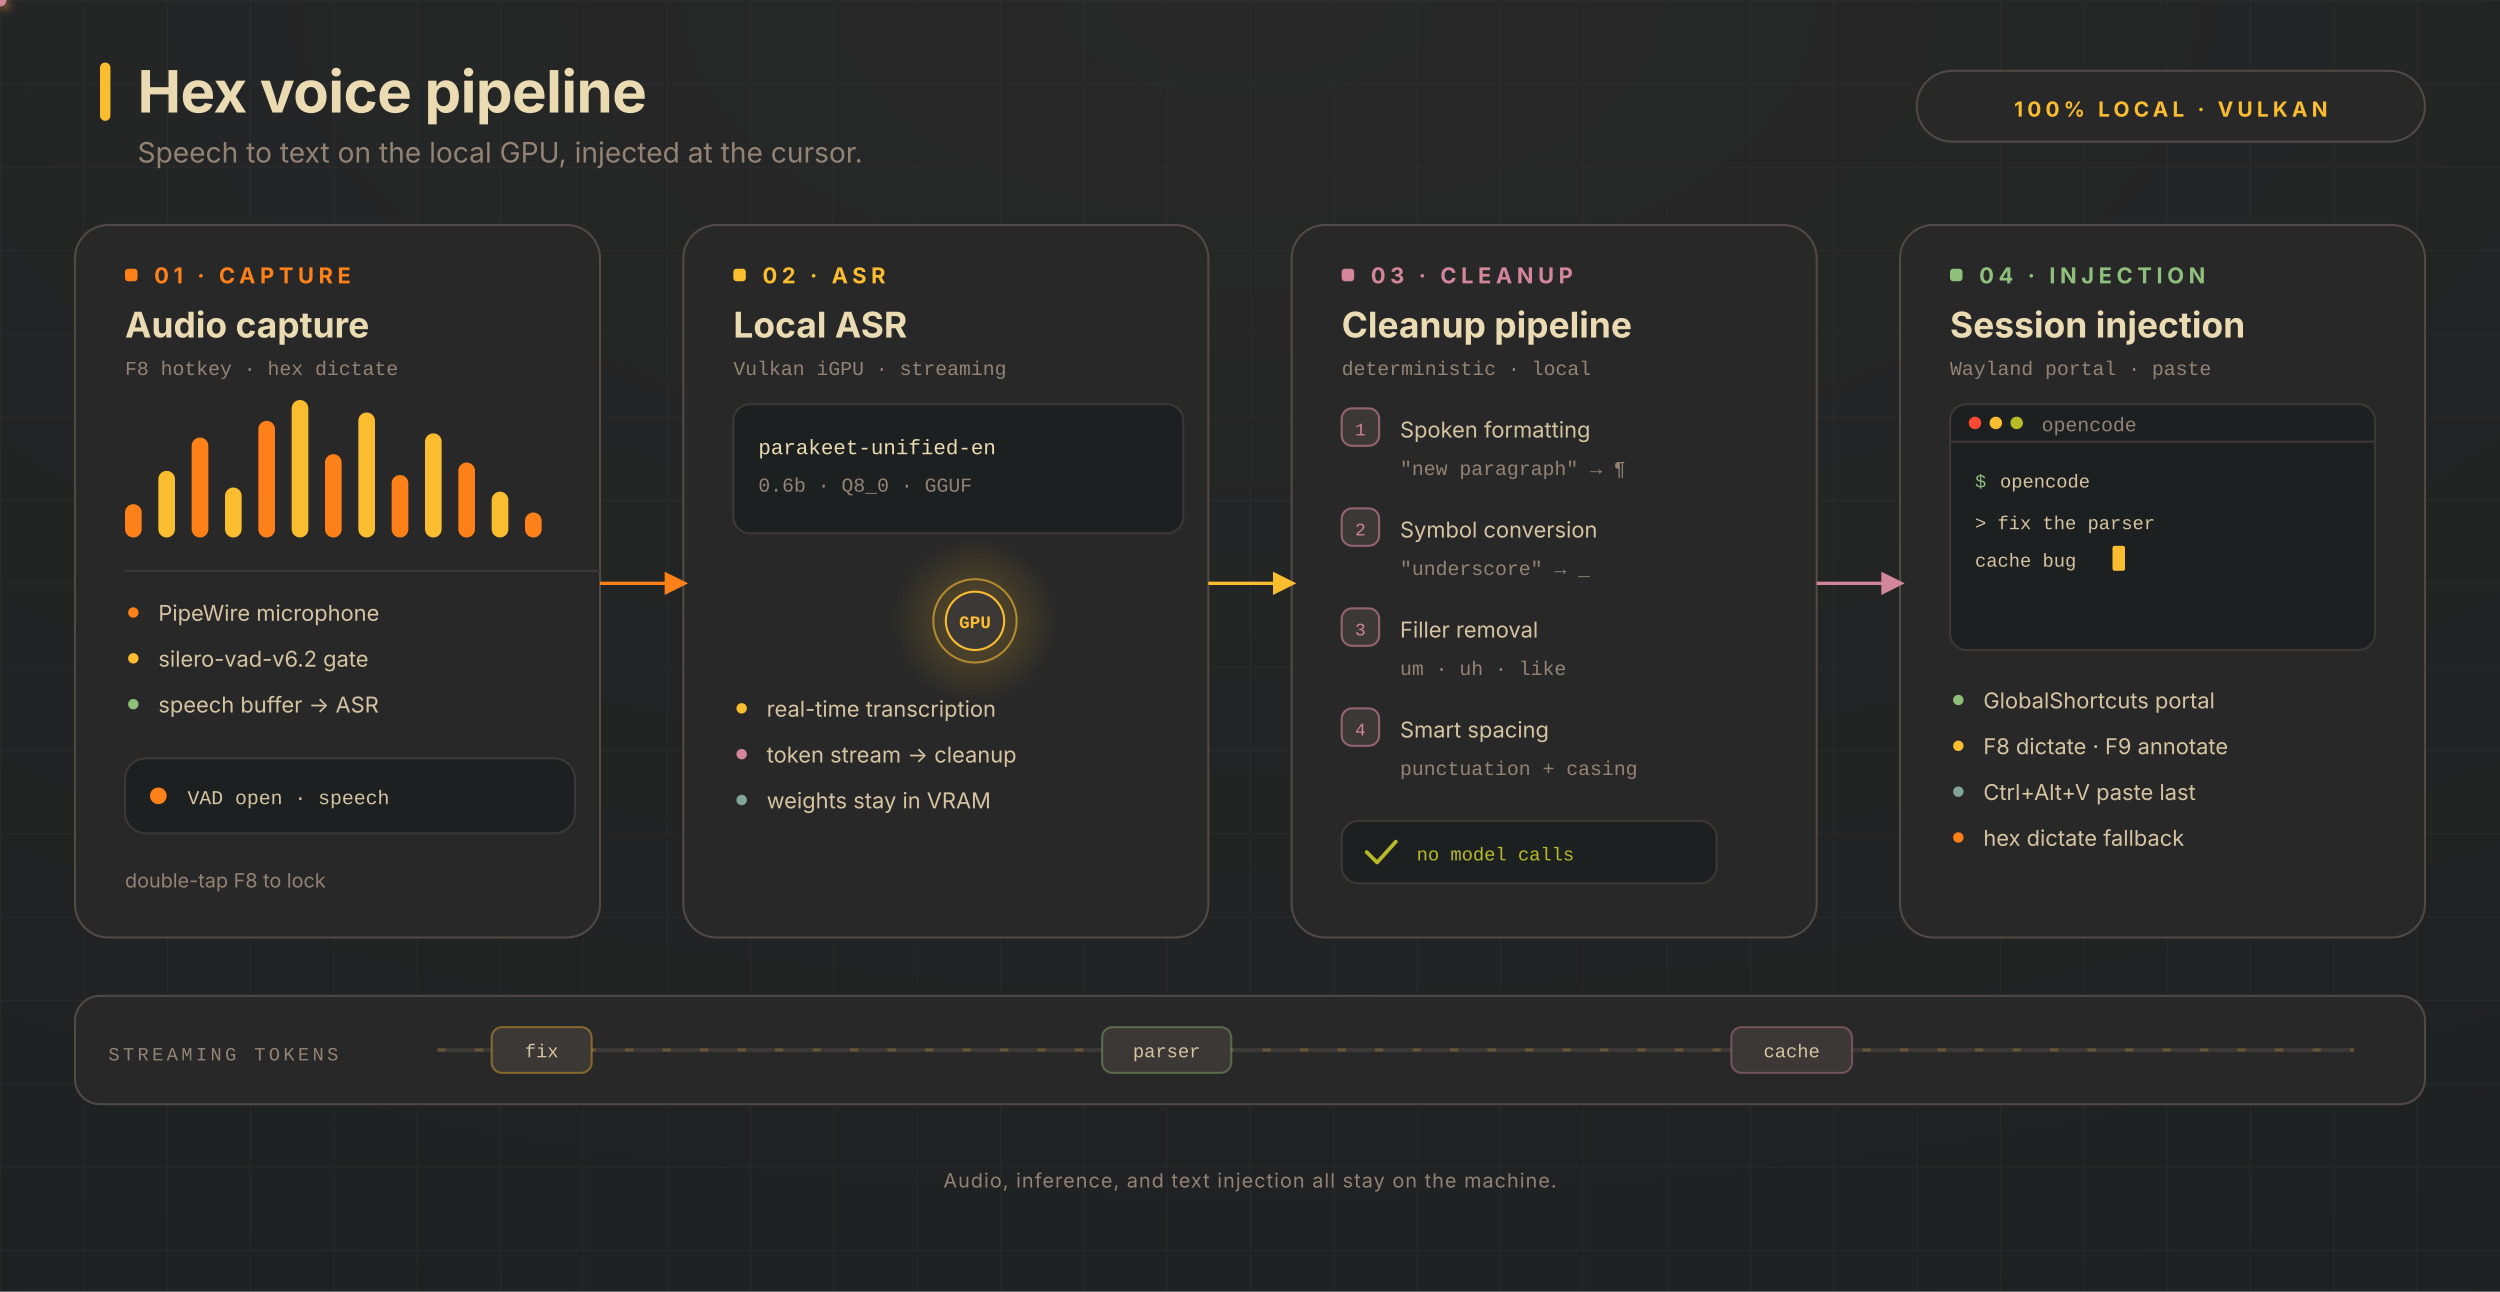
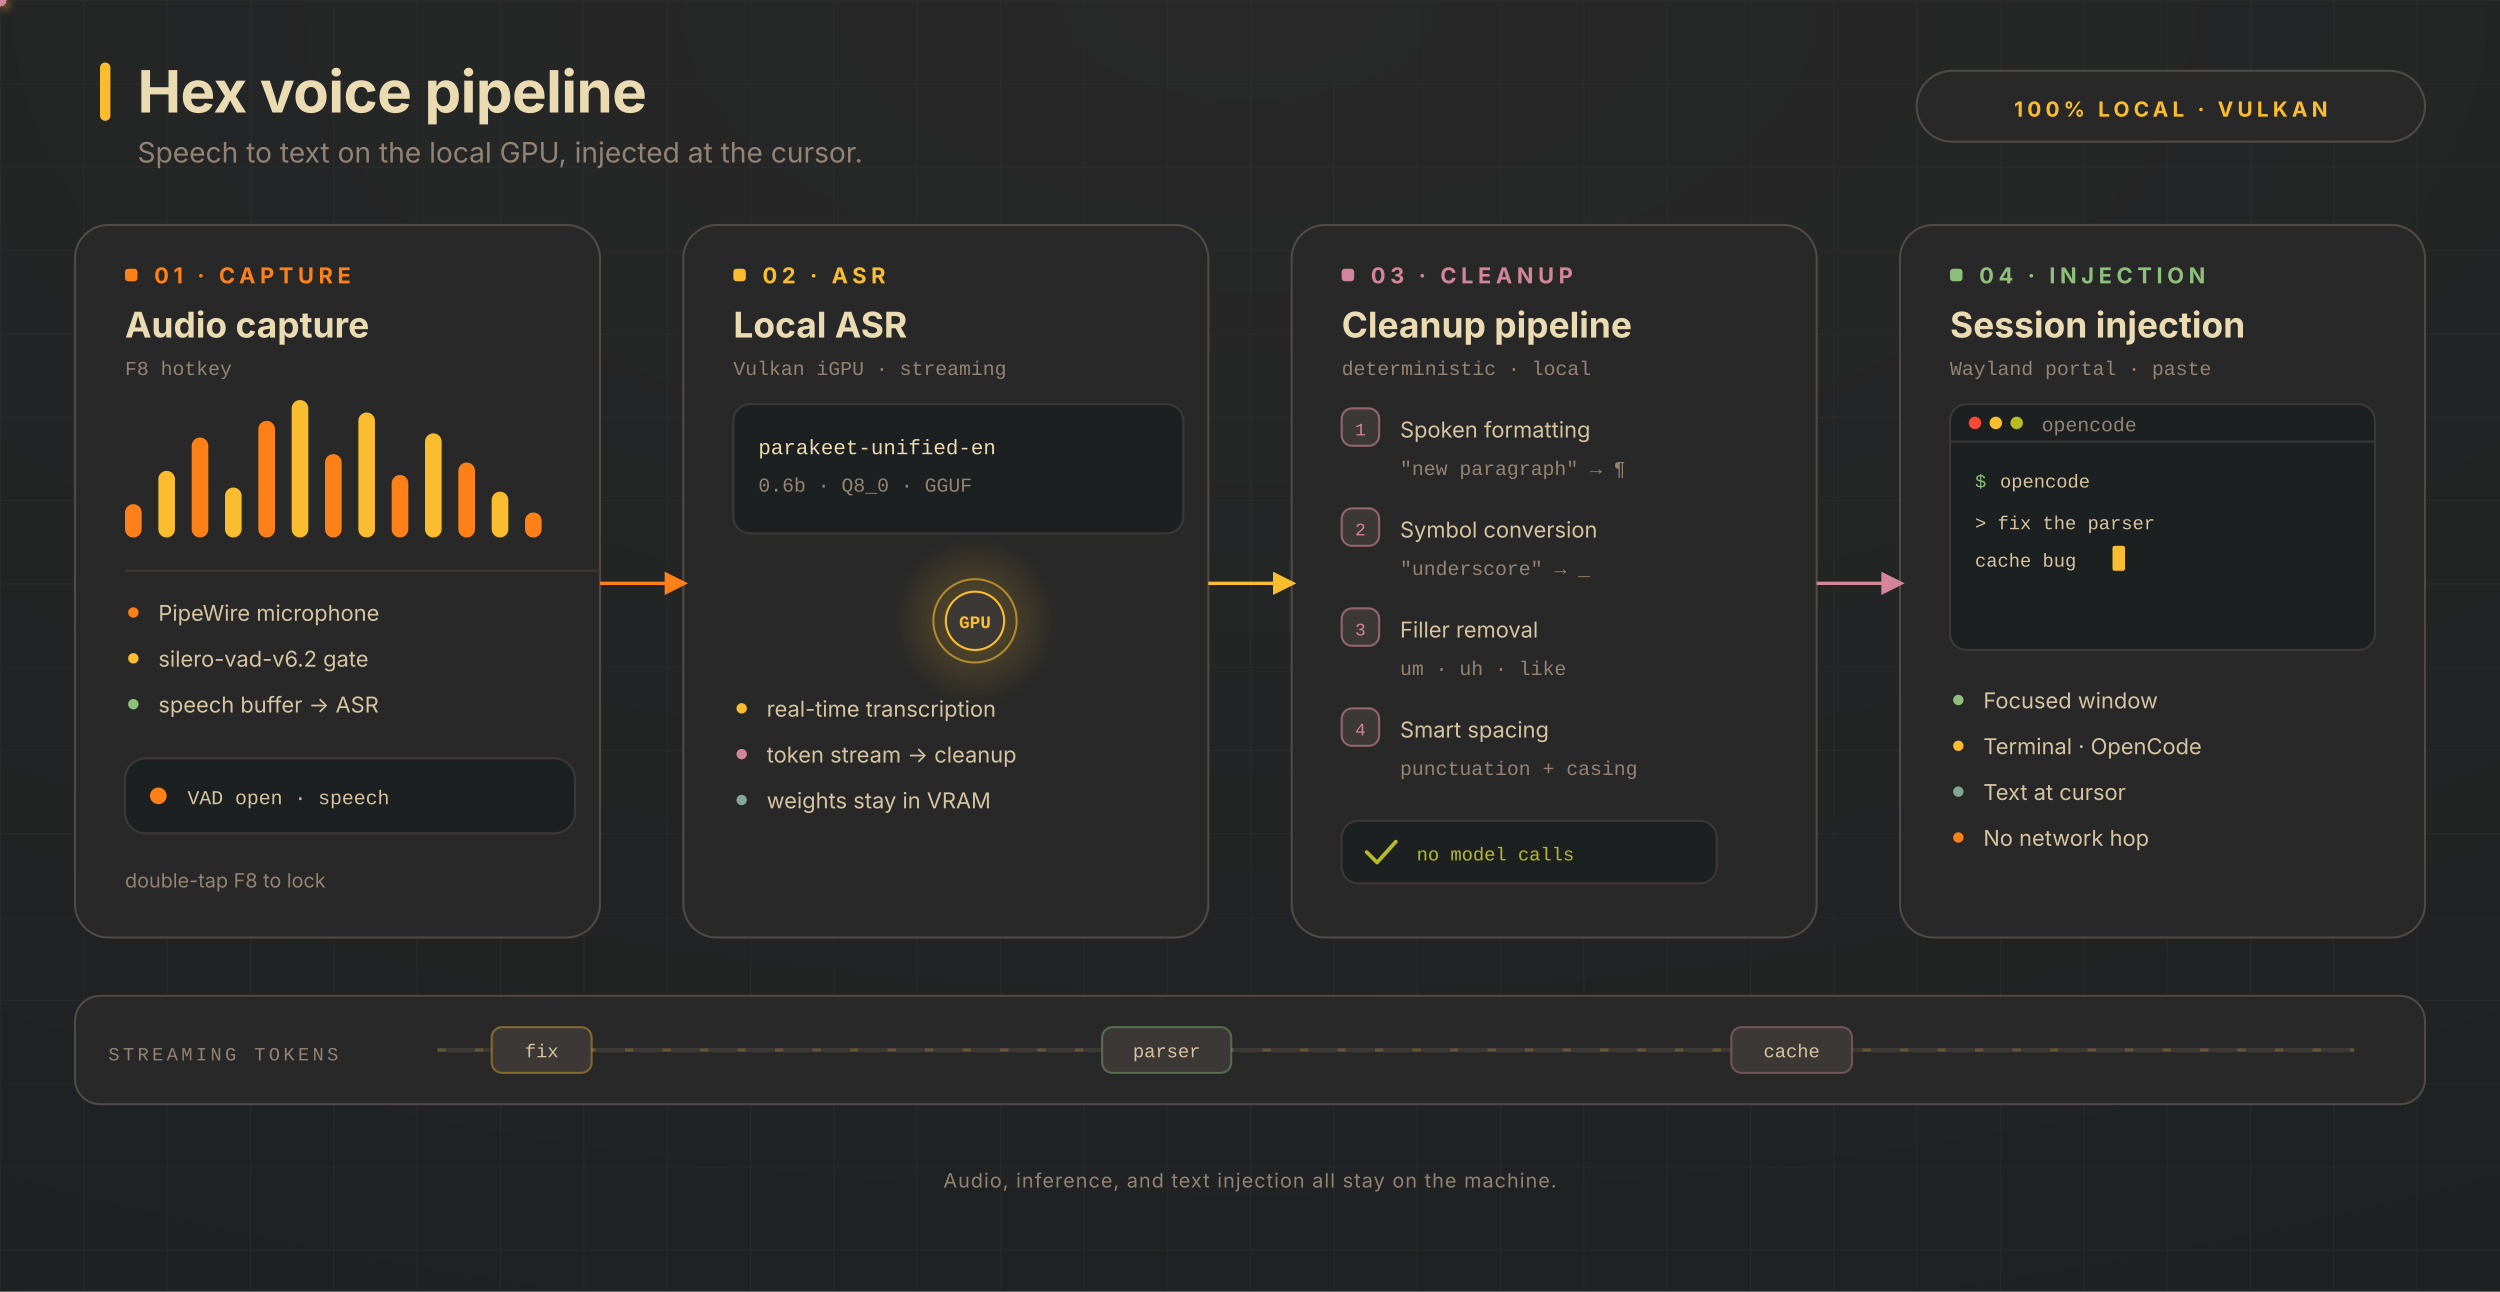
<svg xmlns="http://www.w3.org/2000/svg" viewBox="0 0 1200 620" width="1200" height="620" role="img" aria-labelledby="hexTitle hexDesc" font-family="Inter, ui-sans-serif, system-ui, -apple-system, 'Segoe UI', sans-serif" shape-rendering="geometricPrecision">
  <defs>
    <radialGradient id="bgGrad3" cx="50%" cy="0%" r="120%">
      <stop offset="0" stop-color="#282828" />
      <stop offset="1" stop-color="#1d2021" />
    </radialGradient>
    <radialGradient id="gpuGlow3" cx="50%" cy="50%" r="50%">
      <stop offset="0" stop-color="#fabd2f" stop-opacity=".5" />
      <stop offset="1" stop-color="#fabd2f" stop-opacity="0" />
    </radialGradient>
    <pattern id="grid3" width="40" height="40" patternUnits="userSpaceOnUse">
      <path d="M 40 0 L 0 0 0 40" fill="none" stroke="#3c3836" stroke-width="1" />
    </pattern>
    <filter id="glow3" x="-200%" y="-200%" width="400%" height="400%">
      <feGaussianBlur stdDeviation="2.6" result="blur" />
      <feMerge>
        <feMergeNode in="blur" />
        <feMergeNode in="SourceGraphic" />
      </feMerge>
    </filter>
    <marker id="arrowO3" viewBox="0 0 10 10" refX="8" refY="5" markerWidth="7" markerHeight="7" orient="auto-start-reverse">
      <path d="M 0 0 L 10 5 L 0 10 Z" fill="#fe8019" />
    </marker>
    <marker id="arrowY3" viewBox="0 0 10 10" refX="8" refY="5" markerWidth="7" markerHeight="7" orient="auto-start-reverse">
      <path d="M 0 0 L 10 5 L 0 10 Z" fill="#fabd2f" />
    </marker>
    <marker id="arrowP3" viewBox="0 0 10 10" refX="8" refY="5" markerWidth="7" markerHeight="7" orient="auto-start-reverse">
      <path d="M 0 0 L 10 5 L 0 10 Z" fill="#d3869b" />
    </marker>
    <path id="c1" d="M 288 280 H 328" />
    <path id="c2" d="M 580 280 H 620" />
    <path id="c3" d="M 872 280 H 912" />
  </defs>
  <style>
    .h1 { font-size: 28px; font-weight: 700; fill: #ebdbb2; letter-spacing: -.3px; }
    .sub { font-size: 13.5px; fill: #928374; }
    .badge-text { font-size: 10px; font-weight: 700; fill: #fabd2f; letter-spacing: 2px; }
    .section { font-size: 10.5px; font-weight: 700; letter-spacing: 2.2px; }
    .stage-title { font-size: 17px; font-weight: 700; fill: #ebdbb2; }
    .body { font-size: 10.5px; fill: #d5c4a1; }
    .muted { font-size: 9.5px; fill: #928374; }
    .mono { font-family: 'JetBrains Mono', 'SFMono-Regular', Consolas, 'Liberation Mono', monospace; }
    .code-sm { font-family: 'JetBrains Mono', 'SFMono-Regular', Consolas, 'Liberation Mono', monospace; font-size: 9.5px; fill: #928374; }
    .token-text { font-family: 'JetBrains Mono', 'SFMono-Regular', Consolas, 'Liberation Mono', monospace; font-size: 9px; fill: #d5c4a1; }
    .wbar { transform-box: fill-box; transform-origin: center bottom; animation: wave 1.1s ease-in-out infinite; }
    .dot { transform-box: fill-box; transform-origin: center; animation: dotPulse 1.6s ease-in-out infinite; }
    .blink { animation: blink 1.05s steps(1, end) infinite; }
    .tokFlow { animation: tokFlow 3.8s linear infinite; }
    .dash { stroke-dasharray: 4 14; animation: dash 1.5s linear infinite; }
    @keyframes wave {
      0%, 100% { transform: scaleY(.3); }
      50% { transform: scaleY(1); }
    }
    @keyframes dotPulse {
      0%, 100% { transform: scale(1); opacity: 1; }
      50% { transform: scale(.65); opacity: .35; }
    }
    @keyframes blink {
      0%, 49% { opacity: 1; }
      50%, 100% { opacity: 0; }
    }
    @keyframes tokFlow {
      from { transform: translateX(0); }
      to { transform: translateX(260px); }
    }
    @keyframes dash { to { stroke-dashoffset: -36; } }
    @media (prefers-reduced-motion: reduce) {
      .wbar, .dot, .blink, .tokFlow, .dash { animation: none; }
    }
  </style>
  <rect width="1200" height="620" fill="url(#bgGrad3)" />
  <rect width="1200" height="620" fill="url(#grid3)" opacity=".28" />
  <rect x="48" y="30" width="5" height="28" rx="2.5" fill="#fabd2f" />
  <text class="h1" x="66" y="54">Hex voice pipeline</text>
  <text class="sub" x="66" y="78">Speech to text on the local GPU, injected at the cursor.</text>
  <rect x="920" y="34" width="244" height="34" rx="17" fill="#282828" stroke="#504945" />
  <text class="badge-text" x="1042" y="56" text-anchor="middle">100% LOCAL · VULKAN</text>
  <rect x="36" y="108" width="252" height="342" rx="16" fill="#282828" stroke="#504945" />
  <rect x="60" y="129" width="6" height="6" rx="1.5" fill="#fe8019" />
  <text class="section" x="74" y="136" fill="#fe8019">01 · CAPTURE</text>
  <text class="stage-title" x="60" y="162">Audio capture</text>
-   <text class="code-sm" x="60" y="180">F8 hotkey · hex dictate</text>
+   <text class="code-sm" x="60" y="180">F8 hotkey</text>
  <g fill="#fe8019">
    <rect class="wbar" x="60" y="242" width="8" height="16" rx="4" style="animation-delay:-0.05s" />
    <rect class="wbar" x="76" y="226" width="8" height="32" rx="4" fill="#fabd2f" style="animation-delay:-0.25s" />
    <rect class="wbar" x="92" y="210" width="8" height="48" rx="4" style="animation-delay:-0.45s" />
    <rect class="wbar" x="108" y="234" width="8" height="24" rx="4" fill="#fabd2f" style="animation-delay:-0.15s" />
    <rect class="wbar" x="124" y="202" width="8" height="56" rx="4" style="animation-delay:-0.65s" />
    <rect class="wbar" x="140" y="192" width="8" height="66" rx="4" fill="#fabd2f" style="animation-delay:-0.35s" />
    <rect class="wbar" x="156" y="218" width="8" height="40" rx="4" style="animation-delay:-0.55s" />
    <rect class="wbar" x="172" y="198" width="8" height="60" rx="4" fill="#fabd2f" style="animation-delay:-0.1s" />
    <rect class="wbar" x="188" y="228" width="8" height="30" rx="4" style="animation-delay:-0.8s" />
    <rect class="wbar" x="204" y="208" width="8" height="50" rx="4" fill="#fabd2f" style="animation-delay:-0.3s" />
    <rect class="wbar" x="220" y="222" width="8" height="36" rx="4" style="animation-delay:-0.7s" />
    <rect class="wbar" x="236" y="236" width="8" height="22" rx="4" fill="#fabd2f" style="animation-delay:-0.2s" />
    <rect class="wbar" x="252" y="246" width="8" height="12" rx="4" style="animation-delay:-0.6s" />
  </g>
  <line x1="60" y1="274" x2="288" y2="274" stroke="#3c3836" />
  <circle cx="64" cy="294" r="2.5" fill="#fe8019" />
  <text class="body" x="76" y="298">PipeWire microphone</text>
  <circle cx="64" cy="316" r="2.5" fill="#fabd2f" />
  <text class="body" x="76" y="320">silero-vad-v6.2 gate</text>
  <circle cx="64" cy="338" r="2.5" fill="#8ec07c" />
  <text class="body" x="76" y="342">speech buffer → ASR</text>
  <rect x="60" y="364" width="216" height="36" rx="10" fill="#1d2021" stroke="#3c3836" />
  <circle class="dot" cx="76" cy="382" r="4" fill="#fe8019" />
  <text class="mono" x="90" y="386" font-size="9.5" fill="#d5c4a1">VAD open · speech</text>
  <text class="muted" x="60" y="426">double-tap F8 to lock</text>
  <rect x="328" y="108" width="252" height="342" rx="16" fill="#282828" stroke="#504945" />
  <rect x="352" y="129" width="6" height="6" rx="1.5" fill="#fabd2f" />
  <text class="section" x="366" y="136" fill="#fabd2f">02 · ASR</text>
  <text class="stage-title" x="352" y="162">Local ASR</text>
  <text class="code-sm" x="352" y="180">Vulkan iGPU · streaming</text>
  <rect x="352" y="194" width="216" height="62" rx="8" fill="#1d2021" stroke="#3c3836" />
  <text class="mono" x="364" y="218" font-size="10" fill="#ebdbb2">parakeet-unified-en</text>
  <text class="code-sm" x="364" y="236">0.6b · Q8_0 · GGUF</text>
  <circle cx="468" cy="298" r="40" fill="url(#gpuGlow3)" opacity=".55" />
  <g>
    <circle cx="468" cy="298" r="20" fill="none" stroke="#fabd2f" stroke-opacity=".6">
      <animate attributeName="r" values="18;34" dur="2.2s" repeatCount="indefinite" />
      <animate attributeName="opacity" values=".6;0" dur="2.2s" repeatCount="indefinite" />
    </circle>
    <circle cx="468" cy="298" r="14" fill="#3c3836" stroke="#fabd2f" />
    <text class="mono" x="468" y="301.5" font-size="8.5" font-weight="700" fill="#fabd2f" text-anchor="middle">GPU</text>
  </g>
  <circle cx="356" cy="340" r="2.5" fill="#fabd2f" />
  <text class="body" x="368" y="344">real-time transcription</text>
  <circle cx="356" cy="362" r="2.5" fill="#d3869b" />
  <text class="body" x="368" y="366">token stream → cleanup</text>
  <circle cx="356" cy="384" r="2.5" fill="#83a598" />
  <text class="body" x="368" y="388">weights stay in VRAM</text>
  <rect x="620" y="108" width="252" height="342" rx="16" fill="#282828" stroke="#504945" />
  <rect x="644" y="129" width="6" height="6" rx="1.5" fill="#d3869b" />
  <text class="section" x="658" y="136" fill="#d3869b">03 · CLEANUP</text>
  <text class="stage-title" x="644" y="162">Cleanup pipeline</text>
  <text class="code-sm" x="644" y="180">deterministic · local</text>
  <rect x="644" y="196" width="18" height="18" rx="5" fill="#3c3836" stroke="#d3869b" stroke-opacity=".6" />
  <text class="mono" x="653" y="209" font-size="8.5" fill="#d3869b" text-anchor="middle">1</text>
  <text class="body" x="672" y="210">Spoken formatting</text>
  <text class="code-sm" x="672" y="228">"new paragraph" → ¶</text>
  <rect x="644" y="244" width="18" height="18" rx="5" fill="#3c3836" stroke="#d3869b" stroke-opacity=".6" />
  <text class="mono" x="653" y="257" font-size="8.5" fill="#d3869b" text-anchor="middle">2</text>
  <text class="body" x="672" y="258">Symbol conversion</text>
  <text class="code-sm" x="672" y="276">"underscore" → _</text>
  <rect x="644" y="292" width="18" height="18" rx="5" fill="#3c3836" stroke="#d3869b" stroke-opacity=".6" />
  <text class="mono" x="653" y="305" font-size="8.5" fill="#d3869b" text-anchor="middle">3</text>
  <text class="body" x="672" y="306">Filler removal</text>
  <text class="code-sm" x="672" y="324">um · uh · like</text>
  <rect x="644" y="340" width="18" height="18" rx="5" fill="#3c3836" stroke="#d3869b" stroke-opacity=".6" />
  <text class="mono" x="653" y="353" font-size="8.5" fill="#d3869b" text-anchor="middle">4</text>
  <text class="body" x="672" y="354">Smart spacing</text>
  <text class="code-sm" x="672" y="372">punctuation + casing</text>
  <rect x="644" y="394" width="180" height="30" rx="8" fill="#1d2021" stroke="#3c3836" />
  <path d="M 656 409 L 661 414 L 670 404" fill="none" stroke="#b8bb26" stroke-width="1.8" stroke-linecap="round" stroke-linejoin="round" />
  <text class="mono" x="680" y="413" font-size="9" fill="#b8bb26">no model calls</text>
  <rect x="912" y="108" width="252" height="342" rx="16" fill="#282828" stroke="#504945" />
  <rect x="936" y="129" width="6" height="6" rx="1.5" fill="#8ec07c" />
  <text class="section" x="950" y="136" fill="#8ec07c">04 · INJECTION</text>
  <text class="stage-title" x="936" y="162">Session injection</text>
  <text class="code-sm" x="936" y="180">Wayland portal · paste</text>
  <rect x="936" y="194" width="204" height="118" rx="8" fill="#1d2021" stroke="#3c3836" />
  <line x1="936" y1="212" x2="1140" y2="212" stroke="#3c3836" />
  <circle cx="948" cy="203" r="3" fill="#fb4934" />
  <circle cx="958" cy="203" r="3" fill="#fabd2f" />
  <circle cx="968" cy="203" r="3" fill="#b8bb26" />
  <text class="code-sm" x="980" y="207" font-size="8">opencode</text>
  <text class="mono" x="948" y="234" font-size="9" fill="#8ec07c">$</text>
  <text class="mono" x="960" y="234" font-size="9" fill="#d5c4a1">opencode</text>
  <text class="mono" x="948" y="254" font-size="9" fill="#d5c4a1">&gt; fix the parser</text>
  <text class="mono" x="948" y="272" font-size="9" fill="#d5c4a1">  cache bug</text>
  <rect class="blink" x="1014" y="262" width="6" height="12" rx="1" fill="#fabd2f" />
  <circle cx="940" cy="336" r="2.5" fill="#8ec07c" />
-   <text class="body" x="952" y="340">GlobalShortcuts portal</text>
+   <text class="body" x="952" y="340">Focused window</text>
  <circle cx="940" cy="358" r="2.5" fill="#fabd2f" />
-   <text class="body" x="952" y="362">F8 dictate · F9 annotate</text>
+   <text class="body" x="952" y="362">Terminal · OpenCode</text>
  <circle cx="940" cy="380" r="2.5" fill="#83a598" />
-   <text class="body" x="952" y="384">Ctrl+Alt+V paste last</text>
+   <text class="body" x="952" y="384">Text at cursor</text>
  <circle cx="940" cy="402" r="2.5" fill="#fe8019" />
-   <text class="body" x="952" y="406">hex dictate fallback</text>
+   <text class="body" x="952" y="406">No network hop</text>
  <path d="M 288 280 H 328" fill="none" stroke="#fe8019" stroke-width="1.6" marker-end="url(#arrowO3)" />
  <path d="M 580 280 H 620" fill="none" stroke="#fabd2f" stroke-width="1.6" marker-end="url(#arrowY3)" />
  <path d="M 872 280 H 912" fill="none" stroke="#d3869b" stroke-width="1.6" marker-end="url(#arrowP3)" />
  <circle r="3" fill="#fe8019" filter="url(#glow3)">
    <animateMotion dur="1.1s" repeatCount="indefinite" begin="0s">
      <mpath href="#c1" />
    </animateMotion>
  </circle>
  <circle r="3" fill="#fabd2f" filter="url(#glow3)">
    <animateMotion dur="1.1s" repeatCount="indefinite" begin="-0.35s">
      <mpath href="#c2" />
    </animateMotion>
  </circle>
  <circle r="3" fill="#d3869b" filter="url(#glow3)">
    <animateMotion dur="1.1s" repeatCount="indefinite" begin="-0.7s">
      <mpath href="#c3" />
    </animateMotion>
  </circle>
  <rect x="36" y="478" width="1128" height="52" rx="12" fill="#282828" stroke="#504945" />
  <text class="mono" x="52" y="509" font-size="9" letter-spacing="1.6" fill="#928374">STREAMING TOKENS</text>
  <line x1="210" y1="504" x2="1130" y2="504" stroke="#3c3836" stroke-width="2" />
  <line x1="210" y1="504" x2="1130" y2="504" stroke="#fabd2f" stroke-width="1.5" opacity=".22" class="dash" />
  <g transform="translate(260 504)">
    <g class="tokFlow" style="animation-delay:-0.2s">
      <rect x="-24" y="-11" width="48" height="22" rx="5" fill="#3c3836" stroke="#fabd2f" stroke-opacity=".4" />
      <text class="token-text" x="0" y="3.5" text-anchor="middle">fix</text>
    </g>
  </g>
  <g transform="translate(560 504)">
    <g class="tokFlow" style="animation-delay:-1.5s">
      <rect x="-31" y="-11" width="62" height="22" rx="5" fill="#3c3836" stroke="#8ec07c" stroke-opacity=".4" />
      <text class="token-text" x="0" y="3.5" text-anchor="middle">parser</text>
    </g>
  </g>
  <g transform="translate(860 504)">
    <g class="tokFlow" style="animation-delay:-2.8s">
      <rect x="-29" y="-11" width="58" height="22" rx="5" fill="#3c3836" stroke="#d3869b" stroke-opacity=".4" />
      <text class="token-text" x="0" y="3.5" text-anchor="middle">cache</text>
    </g>
  </g>
  <text class="muted" x="600" y="570" text-anchor="middle" letter-spacing=".5">Audio, inference, and text injection all stay on the machine.</text>
</svg>
